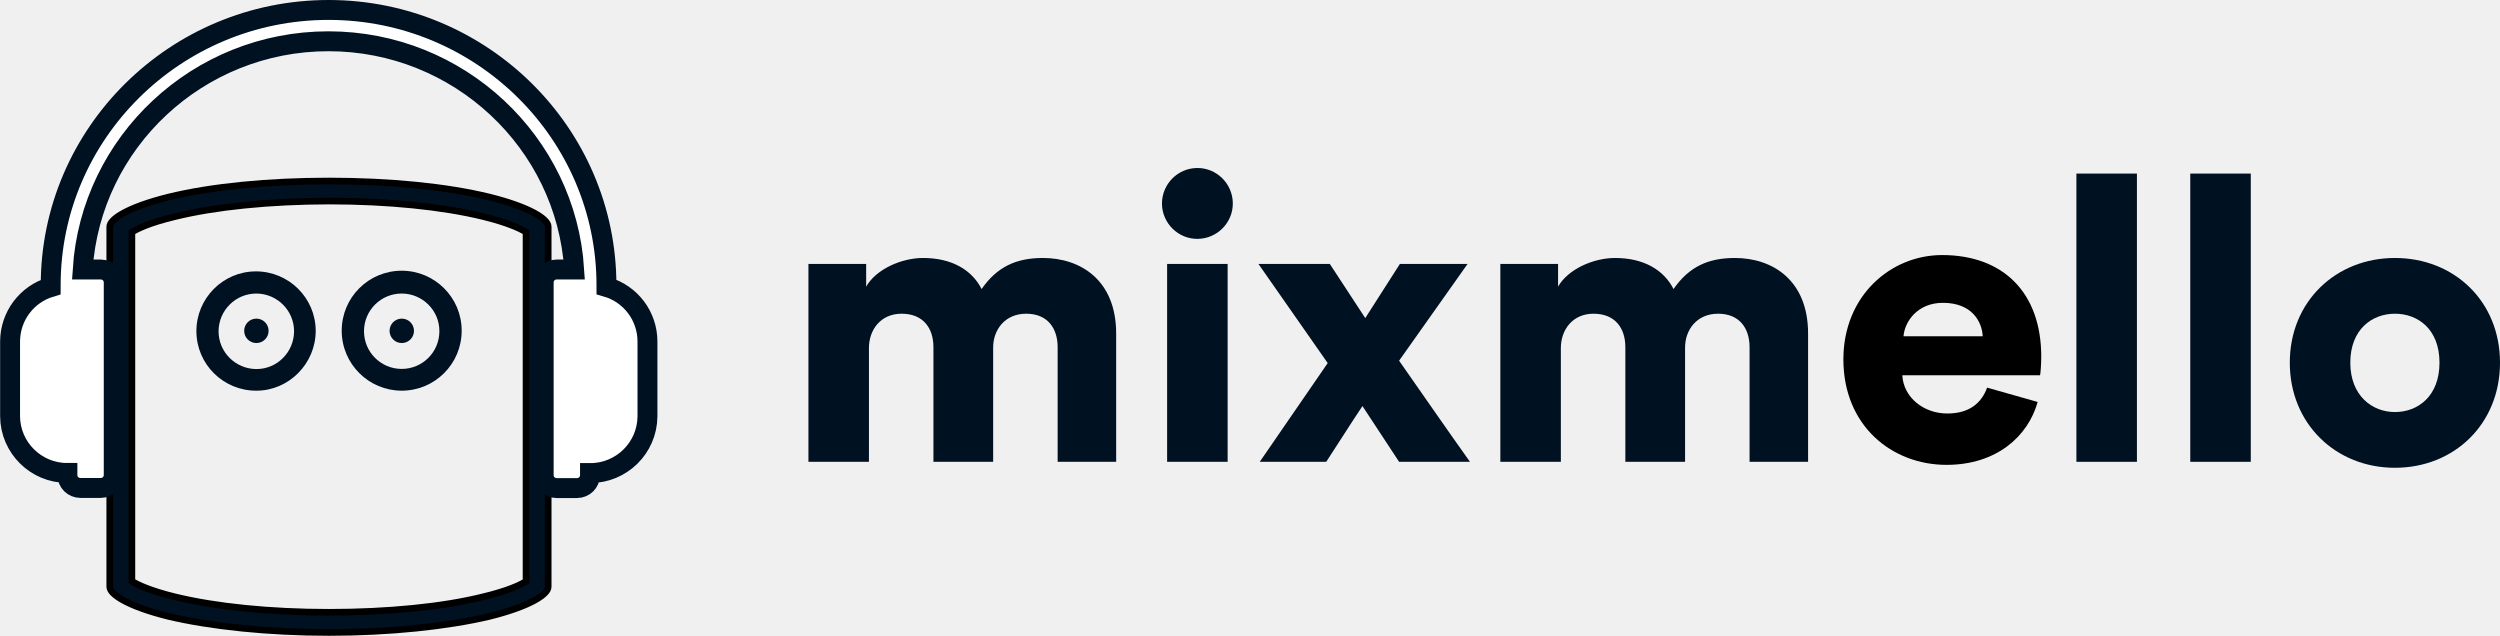
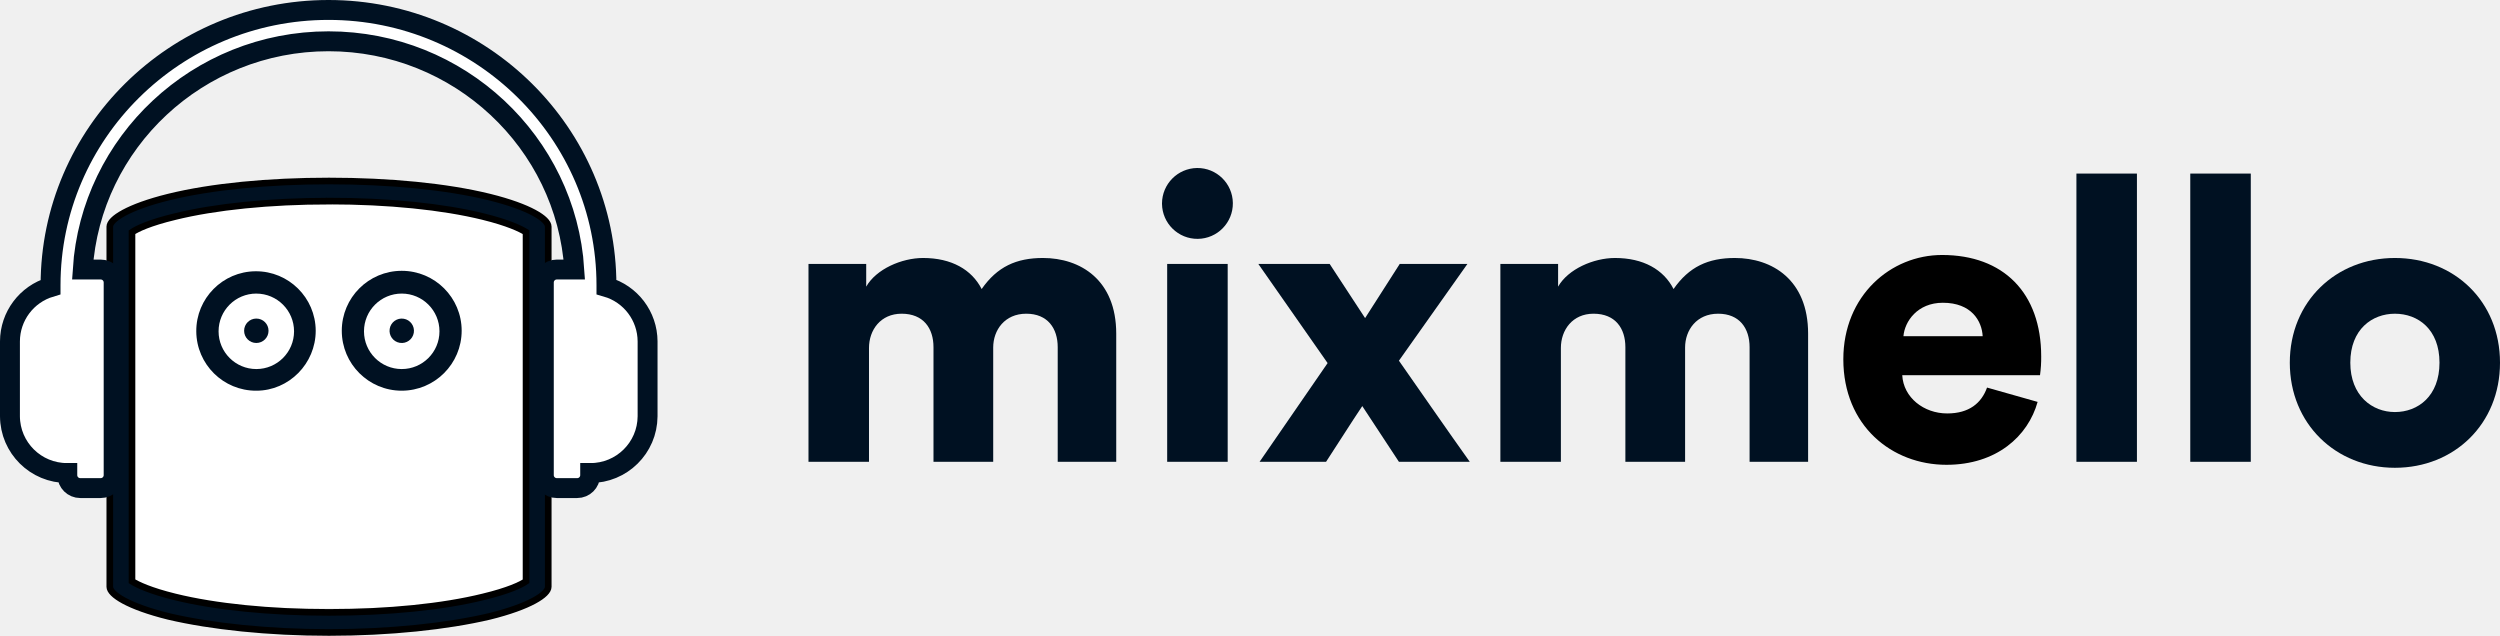
- <svg xmlns="http://www.w3.org/2000/svg" version="1.1" id="a059ee41-6eca-453b-ac38-f9e6539cb447" x="0px" y="0px" viewBox="0 0 1883.9 479.1" style="enable-background:new 0 0 1883.9 479.1;" xml:space="preserve">
-   <style type="text/css">
- 	.st0{fill:#001122;}
- 	.st1{fill:#001122;stroke:#000000;stroke-width:5;stroke-miterlimit:10;}
- 	.st2{fill:#FFFFFF;stroke:#001122;stroke-width:15;stroke-miterlimit:10;}
- </style>
-   <path class="st0" d="M609.2,348V198.9h43.5V216c7.5-13.2,26.7-21.6,42.9-21.6c21.3,0,36.6,8.7,44.1,23.4  c11.7-16.8,26.1-23.4,46.2-23.4c28.2,0,55.2,16.5,55.2,57V348h-44.1v-86.4c0-14.1-7.5-25.2-23.7-25.2s-24.9,12.3-24.9,25.5V348h-45  v-86.4c0-14.1-7.5-25.2-24-25.2c-15.9,0-24.6,12.3-24.6,25.8V348H609.2z" />
-   <path class="st0" d="M902,126.6c14.7-0.2,26.8,11.7,27,26.4s-11.7,26.8-26.4,27c-14.7,0.2-26.8-11.7-27-26.4c0-0.1,0-0.2,0-0.3  C875.7,138.7,887.4,126.8,902,126.6z M879.5,348V198.9h45.6V348H879.5z" />
-   <path class="st0" d="M1000.5,273.6l-52.2-74.7h53.8l26.7,40.8l26.1-40.8h51l-51.6,72.9c16.8,24,36.3,52.2,53.4,76.2h-53.4l-27.6-42  c-8.1,12-19.2,29.7-27.3,42h-50.1L1000.5,273.6z" />
-   <path class="st0" d="M1130.6,348V198.9h43.5V216c7.5-13.2,26.7-21.6,42.9-21.6c21.3,0,36.6,8.7,44.1,23.4  c11.7-16.8,26.1-23.4,46.2-23.4c28.2,0,55.2,16.5,55.2,57V348h-44.1v-86.4c0-14.1-7.5-25.2-23.7-25.2s-24.9,12.3-24.9,25.5V348h-45  v-86.4c0-14.1-7.5-25.2-24-25.2c-15.9,0-24.6,12.3-24.6,25.8V348H1130.6z" />
-   <path class="st0" d="M1564.7,348V130.8h45.6V348H1564.7z" />
-   <path class="st0" d="M1650.5,348V130.8h45.6V348H1650.5z" />
-   <path class="st0" d="M1883.9,273.3c0,46.2-34.5,79.2-79.2,79.2c-44.4,0-79.2-33-79.2-79.2s34.8-78.9,79.2-78.9  C1849.4,194.4,1883.9,227.1,1883.9,273.3z M1838.3,273.3c0-25.2-16.2-36.9-33.6-36.9c-17.1,0-33.6,11.7-33.6,36.9  c0,24.9,16.5,37.2,33.6,37.2C1822.1,310.5,1838.3,298.5,1838.3,273.3L1838.3,273.3z" />
-   <path class="st1" d="M247.9,151.5c44.3,0,85.7,4.2,116.3,11.7c18.4,4.5,28,9.1,32.2,11.7V438c-3.8,2.6-13.4,7.2-32.2,11.7  c-30.5,7.6-71.9,11.7-116.3,11.7s-85.7-4.2-116.3-11.7c-18.4-4.5-28-9.1-32.2-11.7V175c3.8-2.6,13.4-7.2,32.2-11.7  C162.2,155.7,203.6,151.6,247.9,151.5L247.9,151.5z M247.9,136.4c-45.6,0-88.7,4.2-120.9,12.1c-30.5,7.6-44.3,16.6-44.3,22.3v271.4  c0,5.7,13.8,14.7,44.3,22.3c32.2,7.6,75.3,12.1,120.9,12.1s88.7-4.5,120.9-12.1c30.5-7.6,44.3-16.6,44.3-22.3V170.8  c0-5.7-13.8-14.7-44.3-22.3C336.6,140.6,293.5,136.4,247.9,136.4L247.9,136.4z" />
-   <path class="st0" d="M193.2,294.4c-24.9,0.1-45.1-19.9-45.2-44.7s19.9-45.1,44.7-45.2s45.1,19.9,45.2,44.7c0,0,0,0.1,0,0.1  C237.9,273.9,217.8,294.4,193.2,294.4z M193.2,221.2c-15.7,0-28.4,12.7-28.5,28.4c0,15.7,12.7,28.4,28.4,28.5s28.4-12.7,28.5-28.4  c0,0,0,0,0,0C221.6,234,208.9,221.3,193.2,221.2L193.2,221.2z" />
-   <path class="st0" d="M302.7,294.4c-24.9,0-45.2-20.2-45.2-45.2s20.2-45.2,45.2-45.2c24.9,0,45.2,20.2,45.2,45.2c0,0,0,0,0,0  C347.9,274.2,327.7,294.4,302.7,294.4z M302.7,221.2c-15.7,0-28.4,12.7-28.4,28.4s12.7,28.4,28.4,28.4s28.4-12.7,28.4-28.4  C331.2,234,318.4,221.2,302.7,221.2L302.7,221.2z" />
-   <circle class="st0" cx="193.2" cy="249.3" r="9.2" />
-   <ellipse transform="matrix(0.1602 -0.9871 0.9871 0.1602 8.1887 508.1631)" class="st0" cx="302.7" cy="249.3" rx="9.2" ry="9.2" />
-   <path class="st2" d="M457,216.2v-1.3C457,100.5,363,7.5,247.6,7.5s-209.4,93-209.4,207.4v1.4c-18.1,5.4-30.5,22-30.6,40.9v56.4  c0.1,23.7,19.5,42.9,43.2,42.8l0,0v1.6c0,5.4,4.4,9.7,9.8,9.7c0,0,0,0,0,0h15.3c5.4,0,9.8-4.3,9.8-9.7c0,0,0,0,0,0V212.8  c0-5.4-4.4-9.7-9.8-9.7c0,0,0,0,0,0H62.3c6.2-95.9,86.9-172,185.2-172s179.1,76.2,185.2,172h-13.2c-5.4,0-9.8,4.3-9.8,9.7  c0,0,0,0,0,0v145.3c0,5.4,4.4,9.7,9.8,9.7c0,0,0,0,0,0h15.3c5.4,0,9.8-4.3,9.8-9.7c0,0,0,0,0,0v-1.6c23.7,0.1,43.1-19,43.3-42.7  c0,0,0,0,0,0v-56.4C487.9,238.2,475.3,221.5,457,216.2z" />
-   <g>
-     <path d="M1535.5,302.9c-7.2,25.8-30.9,47.4-68.7,47.4c-41.1,0-77.7-29.4-77.7-79.5c0-48,35.7-78.6,74.4-78.6   c46.2,0,74.7,28.5,74.7,76.5c0,6.3-0.6,13.2-0.9,14.1h-103.8c0.9,16.8,16.2,28.8,33.9,28.8c16.5,0,25.8-7.8,30-19.5L1535.5,302.9z    M1494.1,253.4c-0.6-11.4-8.4-25.2-30-25.2c-19.2,0-28.8,14.1-29.7,25.2H1494.1z" />
-   </g>
+ <svg xmlns="http://www.w3.org/2000/svg" id="b6edf2a6-14b6-4967-96e9-92d46e85a117" data-name="a059ee41-6eca-453b-ac38-f9e6539cb447" viewBox="0 0 1883.93 479.11">
+   <defs>
+     <style>.ad4513db-e562-4962-aeb6-bae8b46efdd8,.ba126653-202a-411b-a445-015f35a05139{fill:#fff;}.b0e5ed94-9b2b-42e2-8897-c16734ec7a94,.ee33a946-c412-4174-84f1-a9ff833fdebb{fill:#012;}.ee33a946-c412-4174-84f1-a9ff833fdebb{stroke:#000;stroke-width:5px;}.ad4513db-e562-4962-aeb6-bae8b46efdd8,.ee33a946-c412-4174-84f1-a9ff833fdebb{stroke-miterlimit:10;}.ad4513db-e562-4962-aeb6-bae8b46efdd8{stroke:#012;stroke-width:15px;}</style>
+   </defs>
+   <rect class="ba126653-202a-411b-a445-015f35a05139" x="98.07" y="169.86" width="296.94" height="272" rx="12" />
+   <rect class="ba126653-202a-411b-a445-015f35a05139" x="104.69" y="152.86" width="287.32" height="95.36" rx="12" />
+   <rect class="ba126653-202a-411b-a445-015f35a05139" x="98.07" y="430.97" width="299.75" height="27.17" rx="12" />
+   <path class="b0e5ed94-9b2b-42e2-8897-c16734ec7a94" d="M609.25,348V198.91h43.5V216c7.5-13.2,26.7-21.59,42.9-21.59,21.3,0,36.6,8.7,44.1,23.4,11.7-16.81,26.1-23.4,46.2-23.4,28.21,0,55.21,16.5,55.21,57V348h-44.1V261.6c0-14.1-7.51-25.2-23.71-25.2s-24.9,12.3-24.9,25.5V348h-45V261.6c0-14.1-7.5-25.2-24-25.2-15.9,0-24.6,12.3-24.6,25.8V348Z" transform="translate(0 0)" />
+   <path class="b0e5ed94-9b2b-42e2-8897-c16734ec7a94" d="M902.05,126.6a26.7,26.7,0,1,1-26.4,27v-.3A26.82,26.82,0,0,1,902.05,126.6ZM879.55,348V198.91h45.6V348Z" transform="translate(0 0)" />
+   <path class="b0e5ed94-9b2b-42e2-8897-c16734ec7a94" d="M1000.45,273.61l-52.21-74.7H1002l26.7,40.79,26.09-40.79h51l-51.6,72.9c16.8,24,36.3,52.2,53.4,76.2h-53.4l-27.61-42c-8.09,12-19.2,29.7-27.3,42h-50.1Z" transform="translate(0 0)" />
+   <path class="b0e5ed94-9b2b-42e2-8897-c16734ec7a94" d="M1130.64,348V198.91h43.5V216c7.5-13.2,26.7-21.59,42.9-21.59,21.3,0,36.6,8.7,44.1,23.4,11.7-16.81,26.1-23.4,46.2-23.4,28.2,0,55.2,16.5,55.2,57V348h-44.1V261.6c0-14.1-7.5-25.2-23.7-25.2s-24.9,12.3-24.9,25.5V348h-45V261.6c0-14.1-7.5-25.2-24-25.2-15.9,0-24.6,12.3-24.6,25.8V348Z" transform="translate(0 0)" />
+   <path class="b0e5ed94-9b2b-42e2-8897-c16734ec7a94" d="M1564.73,348V130.8h45.6V348Z" transform="translate(0 0)" />
+   <path class="b0e5ed94-9b2b-42e2-8897-c16734ec7a94" d="M1650.53,348V130.8h45.6V348Z" transform="translate(0 0)" />
+   <path class="b0e5ed94-9b2b-42e2-8897-c16734ec7a94" d="M1883.93,273.31c0,46.2-34.5,79.2-79.2,79.2-44.4,0-79.2-33-79.2-79.2s34.8-78.9,79.2-78.9C1849.43,194.41,1883.93,227.11,1883.93,273.31Zm-45.6,0c0-25.2-16.2-36.9-33.6-36.9-17.1,0-33.6,11.7-33.6,36.9,0,24.9,16.5,37.2,33.6,37.2,17.4,0,33.6-12,33.6-37.2Z" transform="translate(0 0)" />
+   <path class="ee33a946-c412-4174-84f1-a9ff833fdebb" d="M247.94,151.52c44.34,0,85.74,4.16,116.27,11.72,18.4,4.54,28,9.07,32.2,11.72V438.05c-3.76,2.65-13.38,7.19-32.2,11.72-30.53,7.56-71.93,11.72-116.27,11.72s-85.73-4.16-116.26-11.72c-18.41-4.53-28-9.07-32.21-11.72V175c3.77-2.65,13.39-7.18,32.21-11.72,30.53-7.56,71.93-11.72,116.26-11.72Zm0-15.12c-45.58,0-88.66,4.16-120.86,12.1-30.54,7.56-44.34,16.63-44.34,22.3V442.21c0,5.67,13.8,14.74,44.34,22.3,32.2,7.56,75.28,12.1,120.86,12.1s88.67-4.54,120.87-12.1c30.53-7.56,44.33-16.63,44.33-22.3V170.8c0-5.67-13.8-14.74-44.33-22.3-32.2-7.94-75.28-12.1-120.87-12.1Z" transform="translate(0 0)" />
+   <path class="b0e5ed94-9b2b-42e2-8897-c16734ec7a94" d="M193.16,294.42a45,45,0,1,1,44.75-45.25v.09C237.91,273.93,217.83,294.42,193.16,294.42Zm0-73.19a28.44,28.44,0,1,0,28.43,28.45h0a28.47,28.47,0,0,0-28.43-28.44Z" transform="translate(0 0)" />
+   <path class="b0e5ed94-9b2b-42e2-8897-c16734ec7a94" d="M302.73,294.42a45.17,45.17,0,1,1,45.17-45.17h0A45.25,45.25,0,0,1,302.73,294.42Zm0-73.19a28.44,28.44,0,1,0,28.44,28.44,28.44,28.44,0,0,0-28.44-28.44Z" transform="translate(0 0)" />
+   <circle class="b0e5ed94-9b2b-42e2-8897-c16734ec7a94" cx="193.16" cy="249.26" r="9.2" />
+   <circle class="b0e5ed94-9b2b-42e2-8897-c16734ec7a94" cx="302.74" cy="249.27" r="9.2" transform="translate(8.19 508.16) rotate(-80.78)" />
+   <path class="ad4513db-e562-4962-aeb6-bae8b46efdd8" d="M457,216.24V214.9C457,100.54,363,7.5,247.55,7.5S38.1,100.5,38.1,214.9v1.41A42.86,42.86,0,0,0,7.5,257.24v56.44a43,43,0,0,0,43.21,42.78h0v1.64a9.76,9.76,0,0,0,9.79,9.71H75.83a9.76,9.76,0,0,0,9.81-9.69V212.82a9.76,9.76,0,0,0-9.81-9.71H62.34c6.16-95.89,86.86-172,185.23-172s179.06,76.15,185.22,172H419.62a9.76,9.76,0,0,0-9.81,9.71h0V358.1a9.75,9.75,0,0,0,9.79,9.71h15.33a9.76,9.76,0,0,0,9.81-9.69v-1.66A43,43,0,0,0,488,313.72V257.24A42.85,42.85,0,0,0,457,216.24Z" transform="translate(0 0)" />
+   <path d="M1535.49,302.86c-7.2,25.8-30.9,47.4-68.7,47.4-41.11,0-77.71-29.4-77.71-79.51,0-48,35.7-78.6,74.41-78.6,46.2,0,74.7,28.5,74.7,76.51a95.29,95.29,0,0,1-.9,14.1H1433.48c.9,16.8,16.2,28.8,33.9,28.8,16.5,0,25.81-7.8,30-19.5Zm-41.4-49.51c-.6-11.4-8.4-25.2-30-25.2-19.21,0-28.8,14.1-29.71,25.2Z" transform="translate(0 0)" />
</svg>
